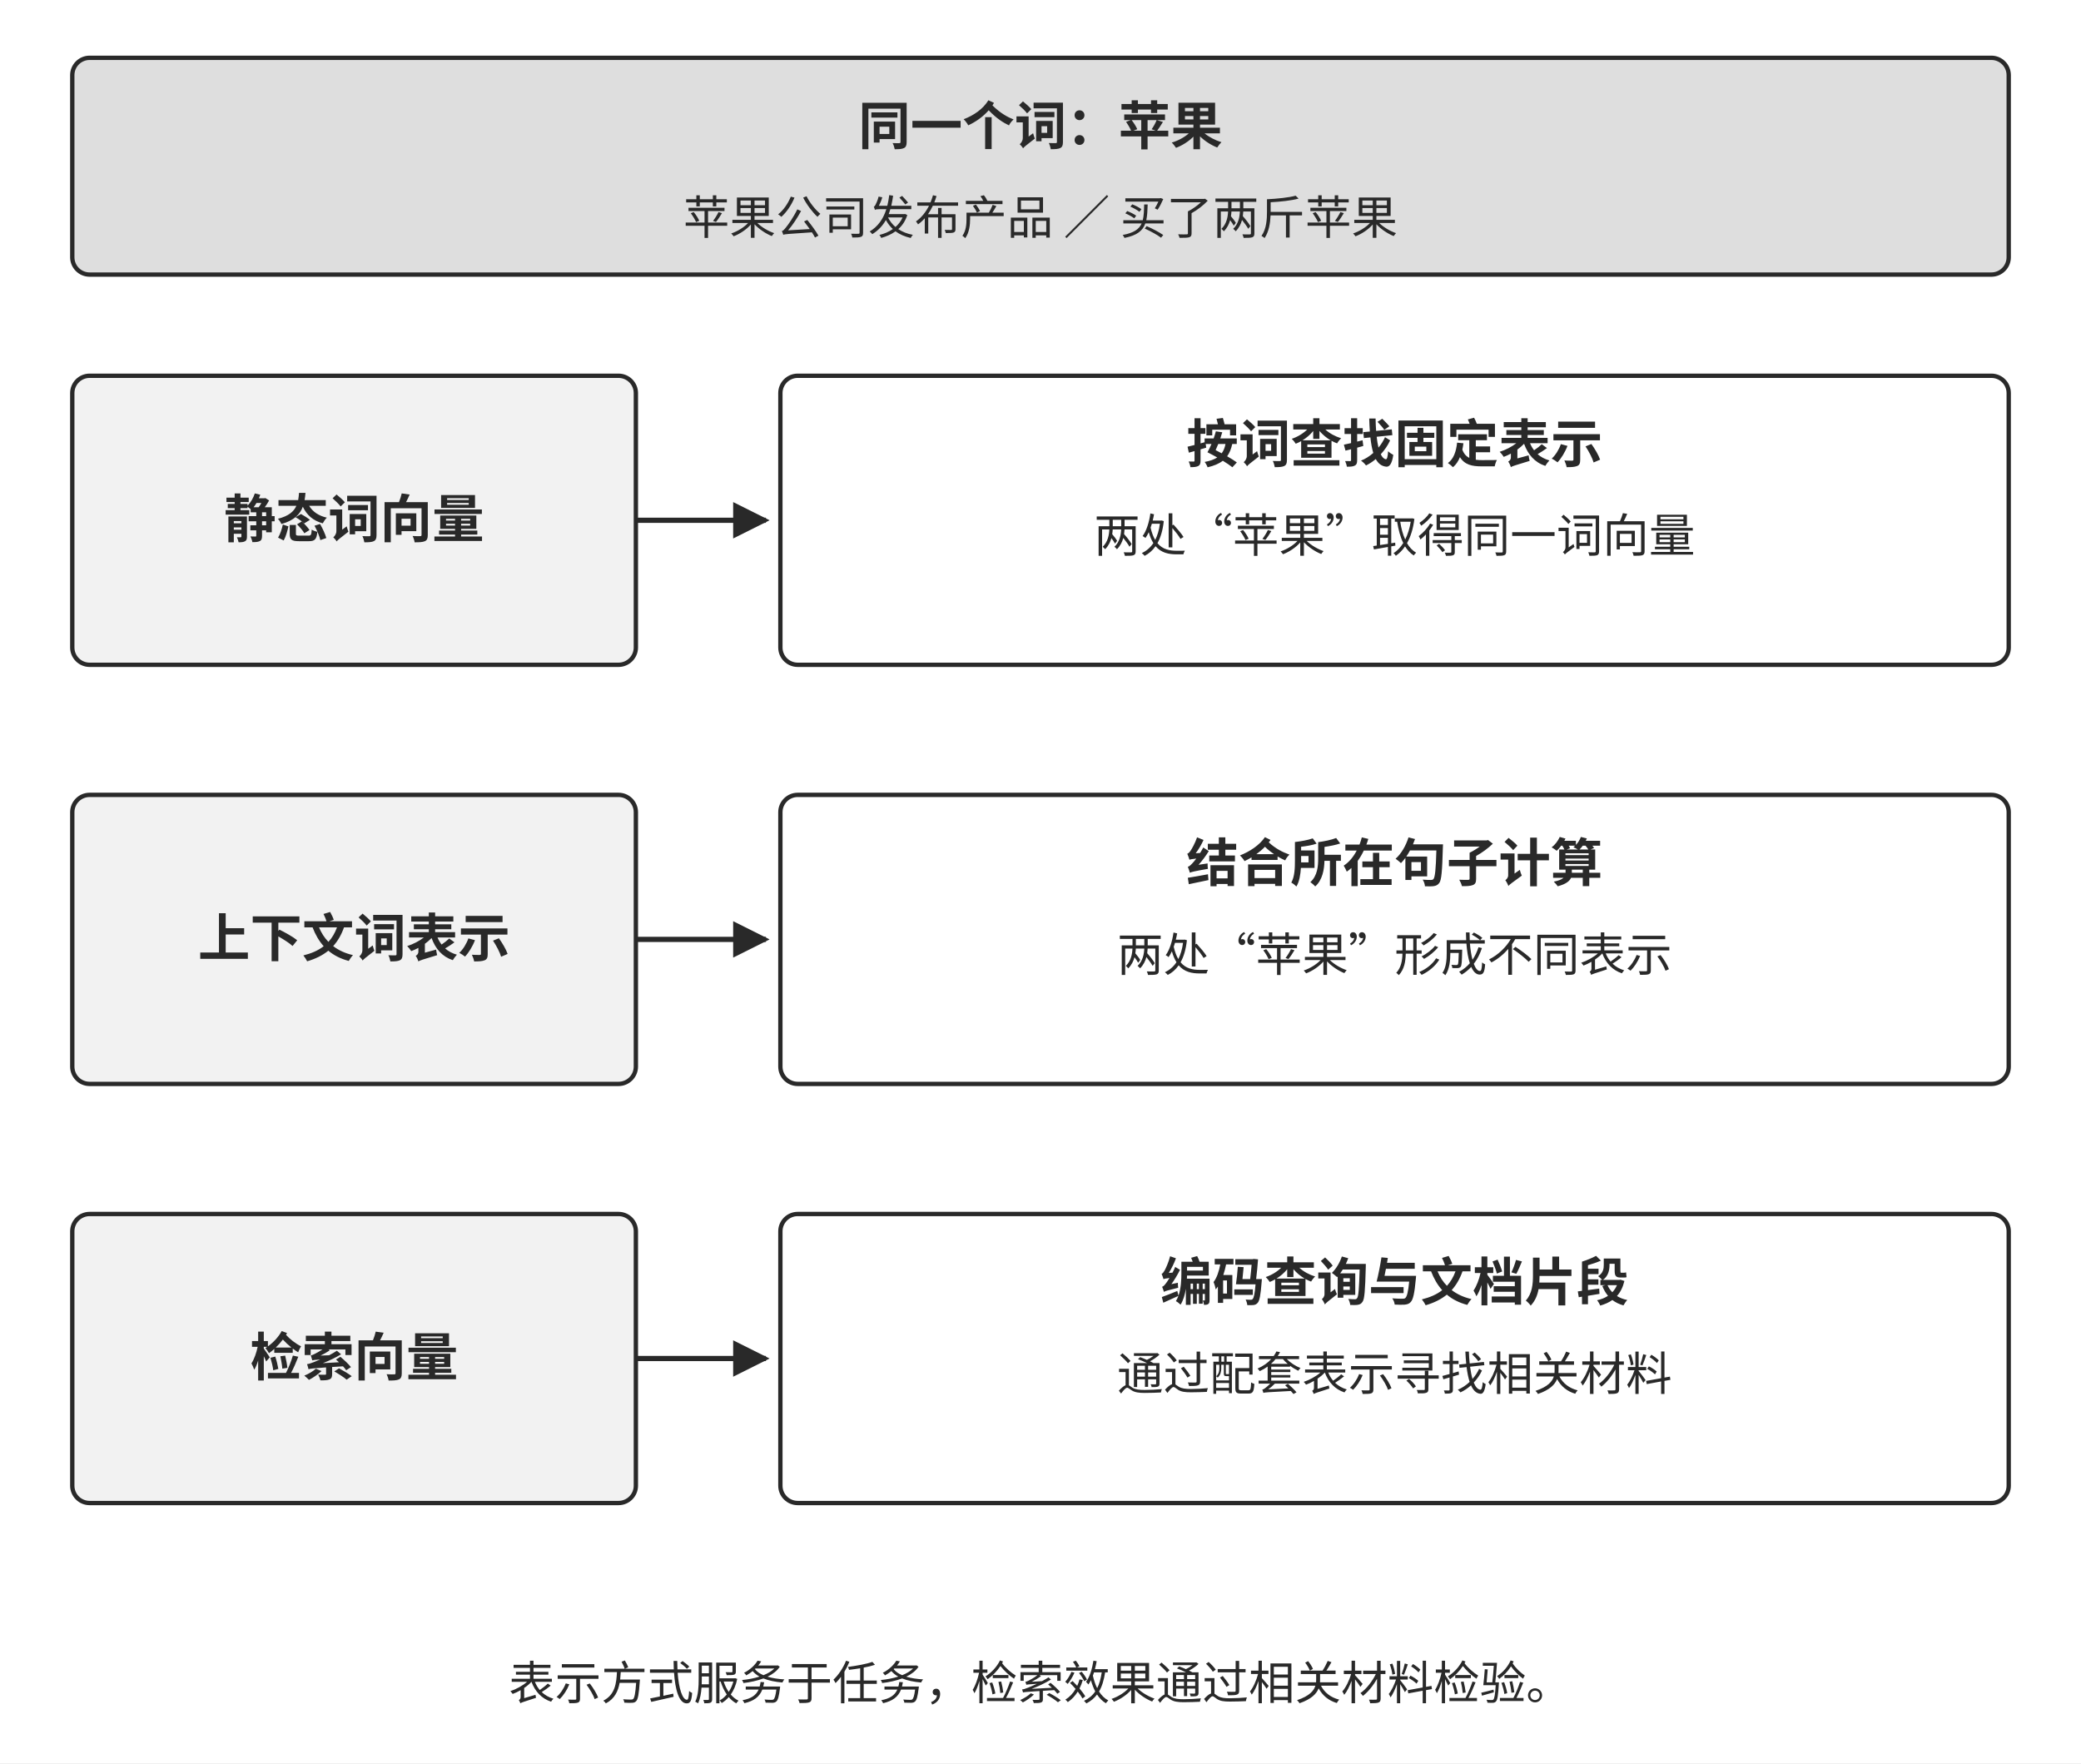
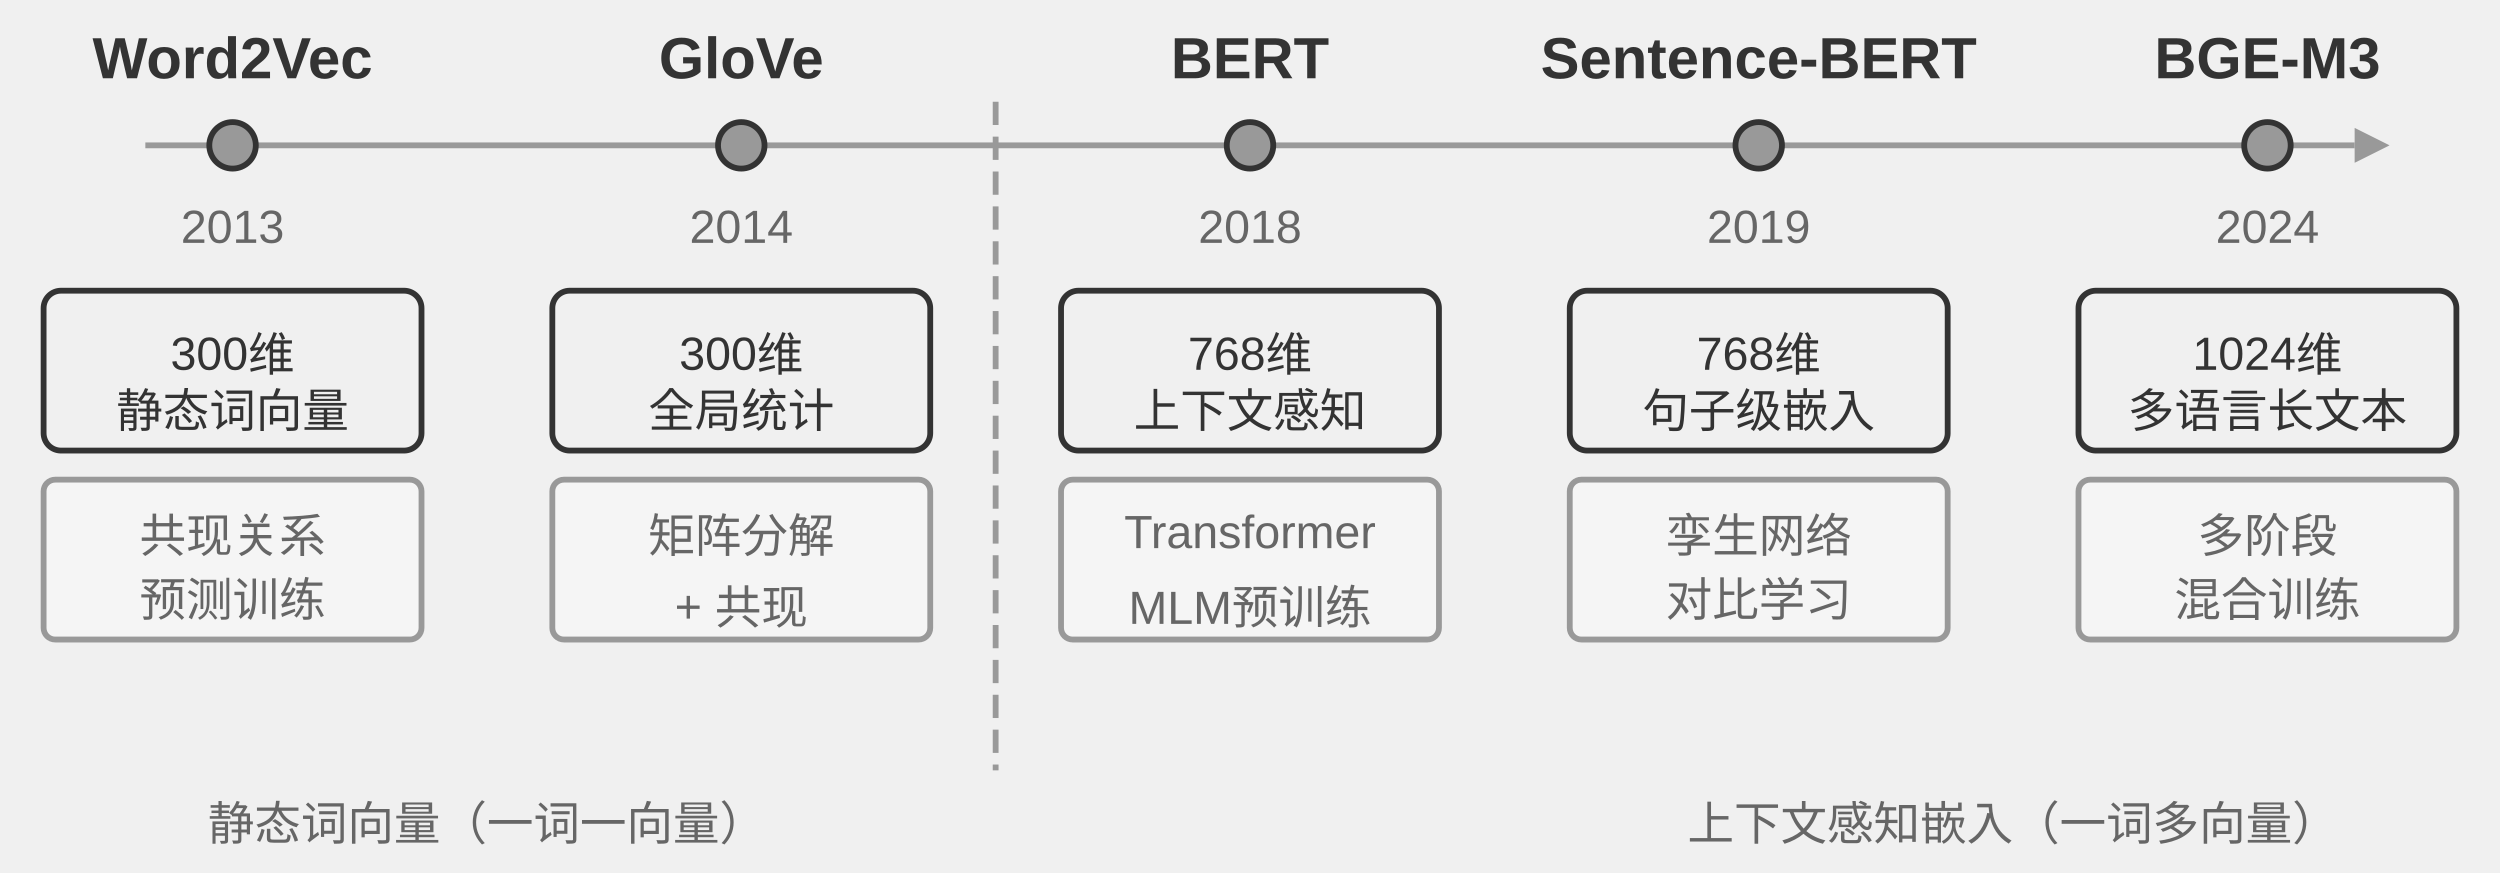
- <svg xmlns="http://www.w3.org/2000/svg" width="150mm" height="127.08mm" viewBox="0 0 720 610" role="img" aria-labelledby="title desc">
+ <svg xmlns="http://www.w3.org/2000/svg" viewBox="0 40 860 300" width="860" height="300" style="background:#ffffff">
  <defs>
-     <marker id="arrow" viewBox="0 0 10 10" refX="9" refY="5" markerWidth="7" markerHeight="7" orient="auto-start-reverse">
-       <path d="M0 0 L10 5 L0 10 Z" fill="#292929" />
+     <marker id="ah" markerWidth="12" markerHeight="8" refX="12" refY="4" orient="auto">
+       <polygon points="0 0, 12 4, 0 8" fill="#333333" />
+     </marker>
+     <marker id="ah-light" markerWidth="12" markerHeight="8" refX="12" refY="4" orient="auto">
+       <polygon points="0 0, 12 4, 0 8" fill="#999999" />
    </marker>
  </defs>
-   <rect width="720" height="610" fill="#ffffff" />
-   <rect x="25" y="20" width="670" height="75" rx="6" fill="#dedede" stroke="#292929" stroke-width="1.5" />
-   <text x="360.0" y="50" font-family="Noto Sans CJK SC,Source Han Sans CN,Microsoft YaHei,sans-serif" font-size="18" font-weight="700" text-anchor="middle" fill="#292929">同一个词：苹果</text>
-   <text x="360.0" y="81" font-family="Noto Sans CJK SC,Source Han Sans CN,Microsoft YaHei,sans-serif" font-size="16" font-weight="400" text-anchor="middle" fill="#292929">苹果公司发布产品 ／ 买了两斤苹果</text>
-   <rect x="25" y="130" width="195" height="100" rx="6" fill="#f2f2f2" stroke="#292929" stroke-width="1.5" />
-   <text x="122.5" y="186.0" font-family="Noto Sans CJK SC,Source Han Sans CN,Microsoft YaHei,sans-serif" font-size="18" font-weight="700" text-anchor="middle" fill="#292929">静态词向量</text>
-   <path d="M 220 180 L 265 180" fill="none" stroke="#292929" stroke-width="1.8" marker-end="url(#arrow)" />
-   <rect x="270" y="130" width="425" height="100" rx="6" fill="#ffffff" stroke="#292929" stroke-width="1.5" />
-   <text x="482.5" y="160" font-family="Noto Sans CJK SC,Source Han Sans CN,Microsoft YaHei,sans-serif" font-size="18" font-weight="700" text-anchor="middle" fill="#292929">按词查找固定表示</text>
-   <text x="482.5" y="191" font-family="Noto Sans CJK SC,Source Han Sans CN,Microsoft YaHei,sans-serif" font-size="16" font-weight="400" text-anchor="middle" fill="#292929">两处“苹果”取得同一词向量</text>
-   <rect x="25" y="275" width="195" height="100" rx="6" fill="#f2f2f2" stroke="#292929" stroke-width="1.5" />
-   <text x="122.5" y="331.0" font-family="Noto Sans CJK SC,Source Han Sans CN,Microsoft YaHei,sans-serif" font-size="18" font-weight="700" text-anchor="middle" fill="#292929">上下文词表示</text>
-   <path d="M 220 325 L 265 325" fill="none" stroke="#292929" stroke-width="1.8" marker-end="url(#arrow)" />
-   <rect x="270" y="275" width="425" height="100" rx="6" fill="#ffffff" stroke="#292929" stroke-width="1.5" />
-   <text x="482.5" y="305" font-family="Noto Sans CJK SC,Source Han Sans CN,Microsoft YaHei,sans-serif" font-size="18" font-weight="700" text-anchor="middle" fill="#292929">结合所在句子计算</text>
-   <text x="482.5" y="336" font-family="Noto Sans CJK SC,Source Han Sans CN,Microsoft YaHei,sans-serif" font-size="16" font-weight="400" text-anchor="middle" fill="#292929">两处“苹果”形成不同表示</text>
-   <rect x="25" y="420" width="195" height="100" rx="6" fill="#f2f2f2" stroke="#292929" stroke-width="1.5" />
-   <text x="122.5" y="476.0" font-family="Noto Sans CJK SC,Source Han Sans CN,Microsoft YaHei,sans-serif" font-size="18" font-weight="700" text-anchor="middle" fill="#292929">检索向量</text>
-   <path d="M 220 470 L 265 470" fill="none" stroke="#292929" stroke-width="1.8" marker-end="url(#arrow)" />
-   <rect x="270" y="420" width="425" height="100" rx="6" fill="#ffffff" stroke="#292929" stroke-width="1.5" />
-   <text x="482.5" y="450" font-family="Noto Sans CJK SC,Source Han Sans CN,Microsoft YaHei,sans-serif" font-size="18" font-weight="700" text-anchor="middle" fill="#292929">编码查询与文档片段</text>
-   <text x="482.5" y="481" font-family="Noto Sans CJK SC,Source Han Sans CN,Microsoft YaHei,sans-serif" font-size="16" font-weight="400" text-anchor="middle" fill="#292929">通过配套表示寻找相关材料</text>
-   <text x="360" y="588" font-family="Noto Sans CJK SC,Source Han Sans CN,Microsoft YaHei,sans-serif" font-size="16" font-weight="400" text-anchor="middle" fill="#292929">表示方式服务于任务，检索效果通过相关材料检验。</text>
+   <line x1="50" y1="90" x2="810" y2="90" stroke="#999999" stroke-width="2" />
+   <polygon points="810,84 822,90 810,96" fill="#999999" />
+   <circle cx="80.0" cy="90" r="8" fill="#999999" stroke="#333333" stroke-width="2" />
+   <text x="80.0" y="60" font-family="Arial, 'Helvetica Neue', Helvetica, 'PingFang SC', 'Microsoft YaHei', sans-serif" font-size="20" fill="#333333" text-anchor="middle" dominant-baseline="central" font-weight="bold">Word2Vec</text>
+   <text x="80.0" y="118" font-family="Arial, 'Helvetica Neue', Helvetica, 'PingFang SC', 'Microsoft YaHei', sans-serif" font-size="16" fill="#666666" text-anchor="middle" dominant-baseline="central" font-weight="normal">2013</text>
+   <rect x="15.0" y="140" width="130" height="55" rx="6" fill="#f0f0f0" stroke="#333333" stroke-width="2" />
+   <text x="80.0" y="158" font-family="Arial, 'Helvetica Neue', Helvetica, 'PingFang SC', 'Microsoft YaHei', sans-serif" font-size="16" fill="#333333" text-anchor="middle" dominant-baseline="central" font-weight="normal">300维</text>
+   <text x="80.0" y="180" font-family="Arial, 'Helvetica Neue', Helvetica, 'PingFang SC', 'Microsoft YaHei', sans-serif" font-size="16" fill="#333333" text-anchor="middle" dominant-baseline="central" font-weight="normal">静态词向量</text>
+   <rect x="15.0" y="205" width="130" height="55" rx="4" fill="#f5f5f5" stroke="#999999" stroke-width="2" />
+   <text x="80.0" y="223" font-family="Arial, 'Helvetica Neue', Helvetica, 'PingFang SC', 'Microsoft YaHei', sans-serif" font-size="16" fill="#666666" text-anchor="middle" dominant-baseline="central" font-weight="normal">共现关系</text>
+   <text x="80.0" y="245" font-family="Arial, 'Helvetica Neue', Helvetica, 'PingFang SC', 'Microsoft YaHei', sans-serif" font-size="16" fill="#666666" text-anchor="middle" dominant-baseline="central" font-weight="normal">预测训练</text>
+   <circle cx="255.0" cy="90" r="8" fill="#999999" stroke="#333333" stroke-width="2" />
+   <text x="255.0" y="60" font-family="Arial, 'Helvetica Neue', Helvetica, 'PingFang SC', 'Microsoft YaHei', sans-serif" font-size="20" fill="#333333" text-anchor="middle" dominant-baseline="central" font-weight="bold">GloVe</text>
+   <text x="255.0" y="118" font-family="Arial, 'Helvetica Neue', Helvetica, 'PingFang SC', 'Microsoft YaHei', sans-serif" font-size="16" fill="#666666" text-anchor="middle" dominant-baseline="central" font-weight="normal">2014</text>
+   <rect x="190.0" y="140" width="130" height="55" rx="6" fill="#f0f0f0" stroke="#333333" stroke-width="2" />
+   <text x="255.0" y="158" font-family="Arial, 'Helvetica Neue', Helvetica, 'PingFang SC', 'Microsoft YaHei', sans-serif" font-size="16" fill="#333333" text-anchor="middle" dominant-baseline="central" font-weight="normal">300维</text>
+   <text x="255.0" y="180" font-family="Arial, 'Helvetica Neue', Helvetica, 'PingFang SC', 'Microsoft YaHei', sans-serif" font-size="16" fill="#333333" text-anchor="middle" dominant-baseline="central" font-weight="normal">全局统计</text>
+   <rect x="190.0" y="205" width="130" height="55" rx="4" fill="#f5f5f5" stroke="#999999" stroke-width="2" />
+   <text x="255.0" y="223" font-family="Arial, 'Helvetica Neue', Helvetica, 'PingFang SC', 'Microsoft YaHei', sans-serif" font-size="16" fill="#666666" text-anchor="middle" dominant-baseline="central" font-weight="normal">矩阵分解</text>
+   <text x="255.0" y="245" font-family="Arial, 'Helvetica Neue', Helvetica, 'PingFang SC', 'Microsoft YaHei', sans-serif" font-size="16" fill="#666666" text-anchor="middle" dominant-baseline="central" font-weight="normal">+ 共现</text>
+   <circle cx="430.0" cy="90" r="8" fill="#999999" stroke="#333333" stroke-width="2" />
+   <text x="430.0" y="60" font-family="Arial, 'Helvetica Neue', Helvetica, 'PingFang SC', 'Microsoft YaHei', sans-serif" font-size="20" fill="#333333" text-anchor="middle" dominant-baseline="central" font-weight="bold">BERT</text>
+   <text x="430.0" y="118" font-family="Arial, 'Helvetica Neue', Helvetica, 'PingFang SC', 'Microsoft YaHei', sans-serif" font-size="16" fill="#666666" text-anchor="middle" dominant-baseline="central" font-weight="normal">2018</text>
+   <rect x="365.0" y="140" width="130" height="55" rx="6" fill="#f0f0f0" stroke="#333333" stroke-width="2" />
+   <text x="430.0" y="158" font-family="Arial, 'Helvetica Neue', Helvetica, 'PingFang SC', 'Microsoft YaHei', sans-serif" font-size="16" fill="#333333" text-anchor="middle" dominant-baseline="central" font-weight="normal">768维</text>
+   <text x="430.0" y="180" font-family="Arial, 'Helvetica Neue', Helvetica, 'PingFang SC', 'Microsoft YaHei', sans-serif" font-size="16" fill="#333333" text-anchor="middle" dominant-baseline="central" font-weight="normal">上下文感知</text>
+   <rect x="365.0" y="205" width="130" height="55" rx="4" fill="#f5f5f5" stroke="#999999" stroke-width="2" />
+   <text x="430.0" y="223" font-family="Arial, 'Helvetica Neue', Helvetica, 'PingFang SC', 'Microsoft YaHei', sans-serif" font-size="16" fill="#666666" text-anchor="middle" dominant-baseline="central" font-weight="normal">Transformer</text>
+   <text x="430.0" y="245" font-family="Arial, 'Helvetica Neue', Helvetica, 'PingFang SC', 'Microsoft YaHei', sans-serif" font-size="16" fill="#666666" text-anchor="middle" dominant-baseline="central" font-weight="normal">MLM预训练</text>
+   <circle cx="605.0" cy="90" r="8" fill="#999999" stroke="#333333" stroke-width="2" />
+   <text x="605.0" y="60" font-family="Arial, 'Helvetica Neue', Helvetica, 'PingFang SC', 'Microsoft YaHei', sans-serif" font-size="20" fill="#333333" text-anchor="middle" dominant-baseline="central" font-weight="bold">Sentence-BERT</text>
+   <text x="605.0" y="118" font-family="Arial, 'Helvetica Neue', Helvetica, 'PingFang SC', 'Microsoft YaHei', sans-serif" font-size="16" fill="#666666" text-anchor="middle" dominant-baseline="central" font-weight="normal">2019</text>
+   <rect x="540.0" y="140" width="130" height="55" rx="6" fill="#f0f0f0" stroke="#333333" stroke-width="2" />
+   <text x="605.0" y="158" font-family="Arial, 'Helvetica Neue', Helvetica, 'PingFang SC', 'Microsoft YaHei', sans-serif" font-size="16" fill="#333333" text-anchor="middle" dominant-baseline="central" font-weight="normal">768维</text>
+   <text x="605.0" y="180" font-family="Arial, 'Helvetica Neue', Helvetica, 'PingFang SC', 'Microsoft YaHei', sans-serif" font-size="16" fill="#333333" text-anchor="middle" dominant-baseline="central" font-weight="normal">句子级嵌入</text>
+   <rect x="540.0" y="205" width="130" height="55" rx="4" fill="#f5f5f5" stroke="#999999" stroke-width="2" />
+   <text x="605.0" y="223" font-family="Arial, 'Helvetica Neue', Helvetica, 'PingFang SC', 'Microsoft YaHei', sans-serif" font-size="16" fill="#666666" text-anchor="middle" dominant-baseline="central" font-weight="normal">孪生网络</text>
+   <text x="605.0" y="245" font-family="Arial, 'Helvetica Neue', Helvetica, 'PingFang SC', 'Microsoft YaHei', sans-serif" font-size="16" fill="#666666" text-anchor="middle" dominant-baseline="central" font-weight="normal">对比学习</text>
+   <circle cx="780.0" cy="90" r="8" fill="#999999" stroke="#333333" stroke-width="2" />
+   <text x="780.0" y="60" font-family="Arial, 'Helvetica Neue', Helvetica, 'PingFang SC', 'Microsoft YaHei', sans-serif" font-size="20" fill="#333333" text-anchor="middle" dominant-baseline="central" font-weight="bold">BGE-M3</text>
+   <text x="780.0" y="118" font-family="Arial, 'Helvetica Neue', Helvetica, 'PingFang SC', 'Microsoft YaHei', sans-serif" font-size="16" fill="#666666" text-anchor="middle" dominant-baseline="central" font-weight="normal">2024</text>
+   <rect x="715.0" y="140" width="130" height="55" rx="6" fill="#f0f0f0" stroke="#333333" stroke-width="2" />
+   <text x="780.0" y="158" font-family="Arial, 'Helvetica Neue', Helvetica, 'PingFang SC', 'Microsoft YaHei', sans-serif" font-size="16" fill="#333333" text-anchor="middle" dominant-baseline="central" font-weight="normal">1024维</text>
+   <text x="780.0" y="180" font-family="Arial, 'Helvetica Neue', Helvetica, 'PingFang SC', 'Microsoft YaHei', sans-serif" font-size="16" fill="#333333" text-anchor="middle" dominant-baseline="central" font-weight="normal">多语言长文本</text>
+   <rect x="715.0" y="205" width="130" height="55" rx="4" fill="#f5f5f5" stroke="#999999" stroke-width="2" />
+   <text x="780.0" y="223" font-family="Arial, 'Helvetica Neue', Helvetica, 'PingFang SC', 'Microsoft YaHei', sans-serif" font-size="16" fill="#666666" text-anchor="middle" dominant-baseline="central" font-weight="normal">多阶段</text>
+   <text x="780.0" y="245" font-family="Arial, 'Helvetica Neue', Helvetica, 'PingFang SC', 'Microsoft YaHei', sans-serif" font-size="16" fill="#666666" text-anchor="middle" dominant-baseline="central" font-weight="normal">混合训练</text>
+   <text x="167.5" y="322" font-family="Arial, 'Helvetica Neue', Helvetica, 'PingFang SC', 'Microsoft YaHei', sans-serif" font-size="16" fill="#666666" text-anchor="middle" dominant-baseline="central" font-weight="normal">静态词向量（一词一向量）</text>
+   <text x="692.5" y="322" font-family="Arial, 'Helvetica Neue', Helvetica, 'PingFang SC', 'Microsoft YaHei', sans-serif" font-size="16" fill="#666666" text-anchor="middle" dominant-baseline="central" font-weight="normal">上下文感知嵌入（一词多向量）</text>
+   <line x1="342.5" y1="75" x2="342.5" y2="305" stroke="#999999" stroke-width="2" stroke-dasharray="8,4" />
</svg>
